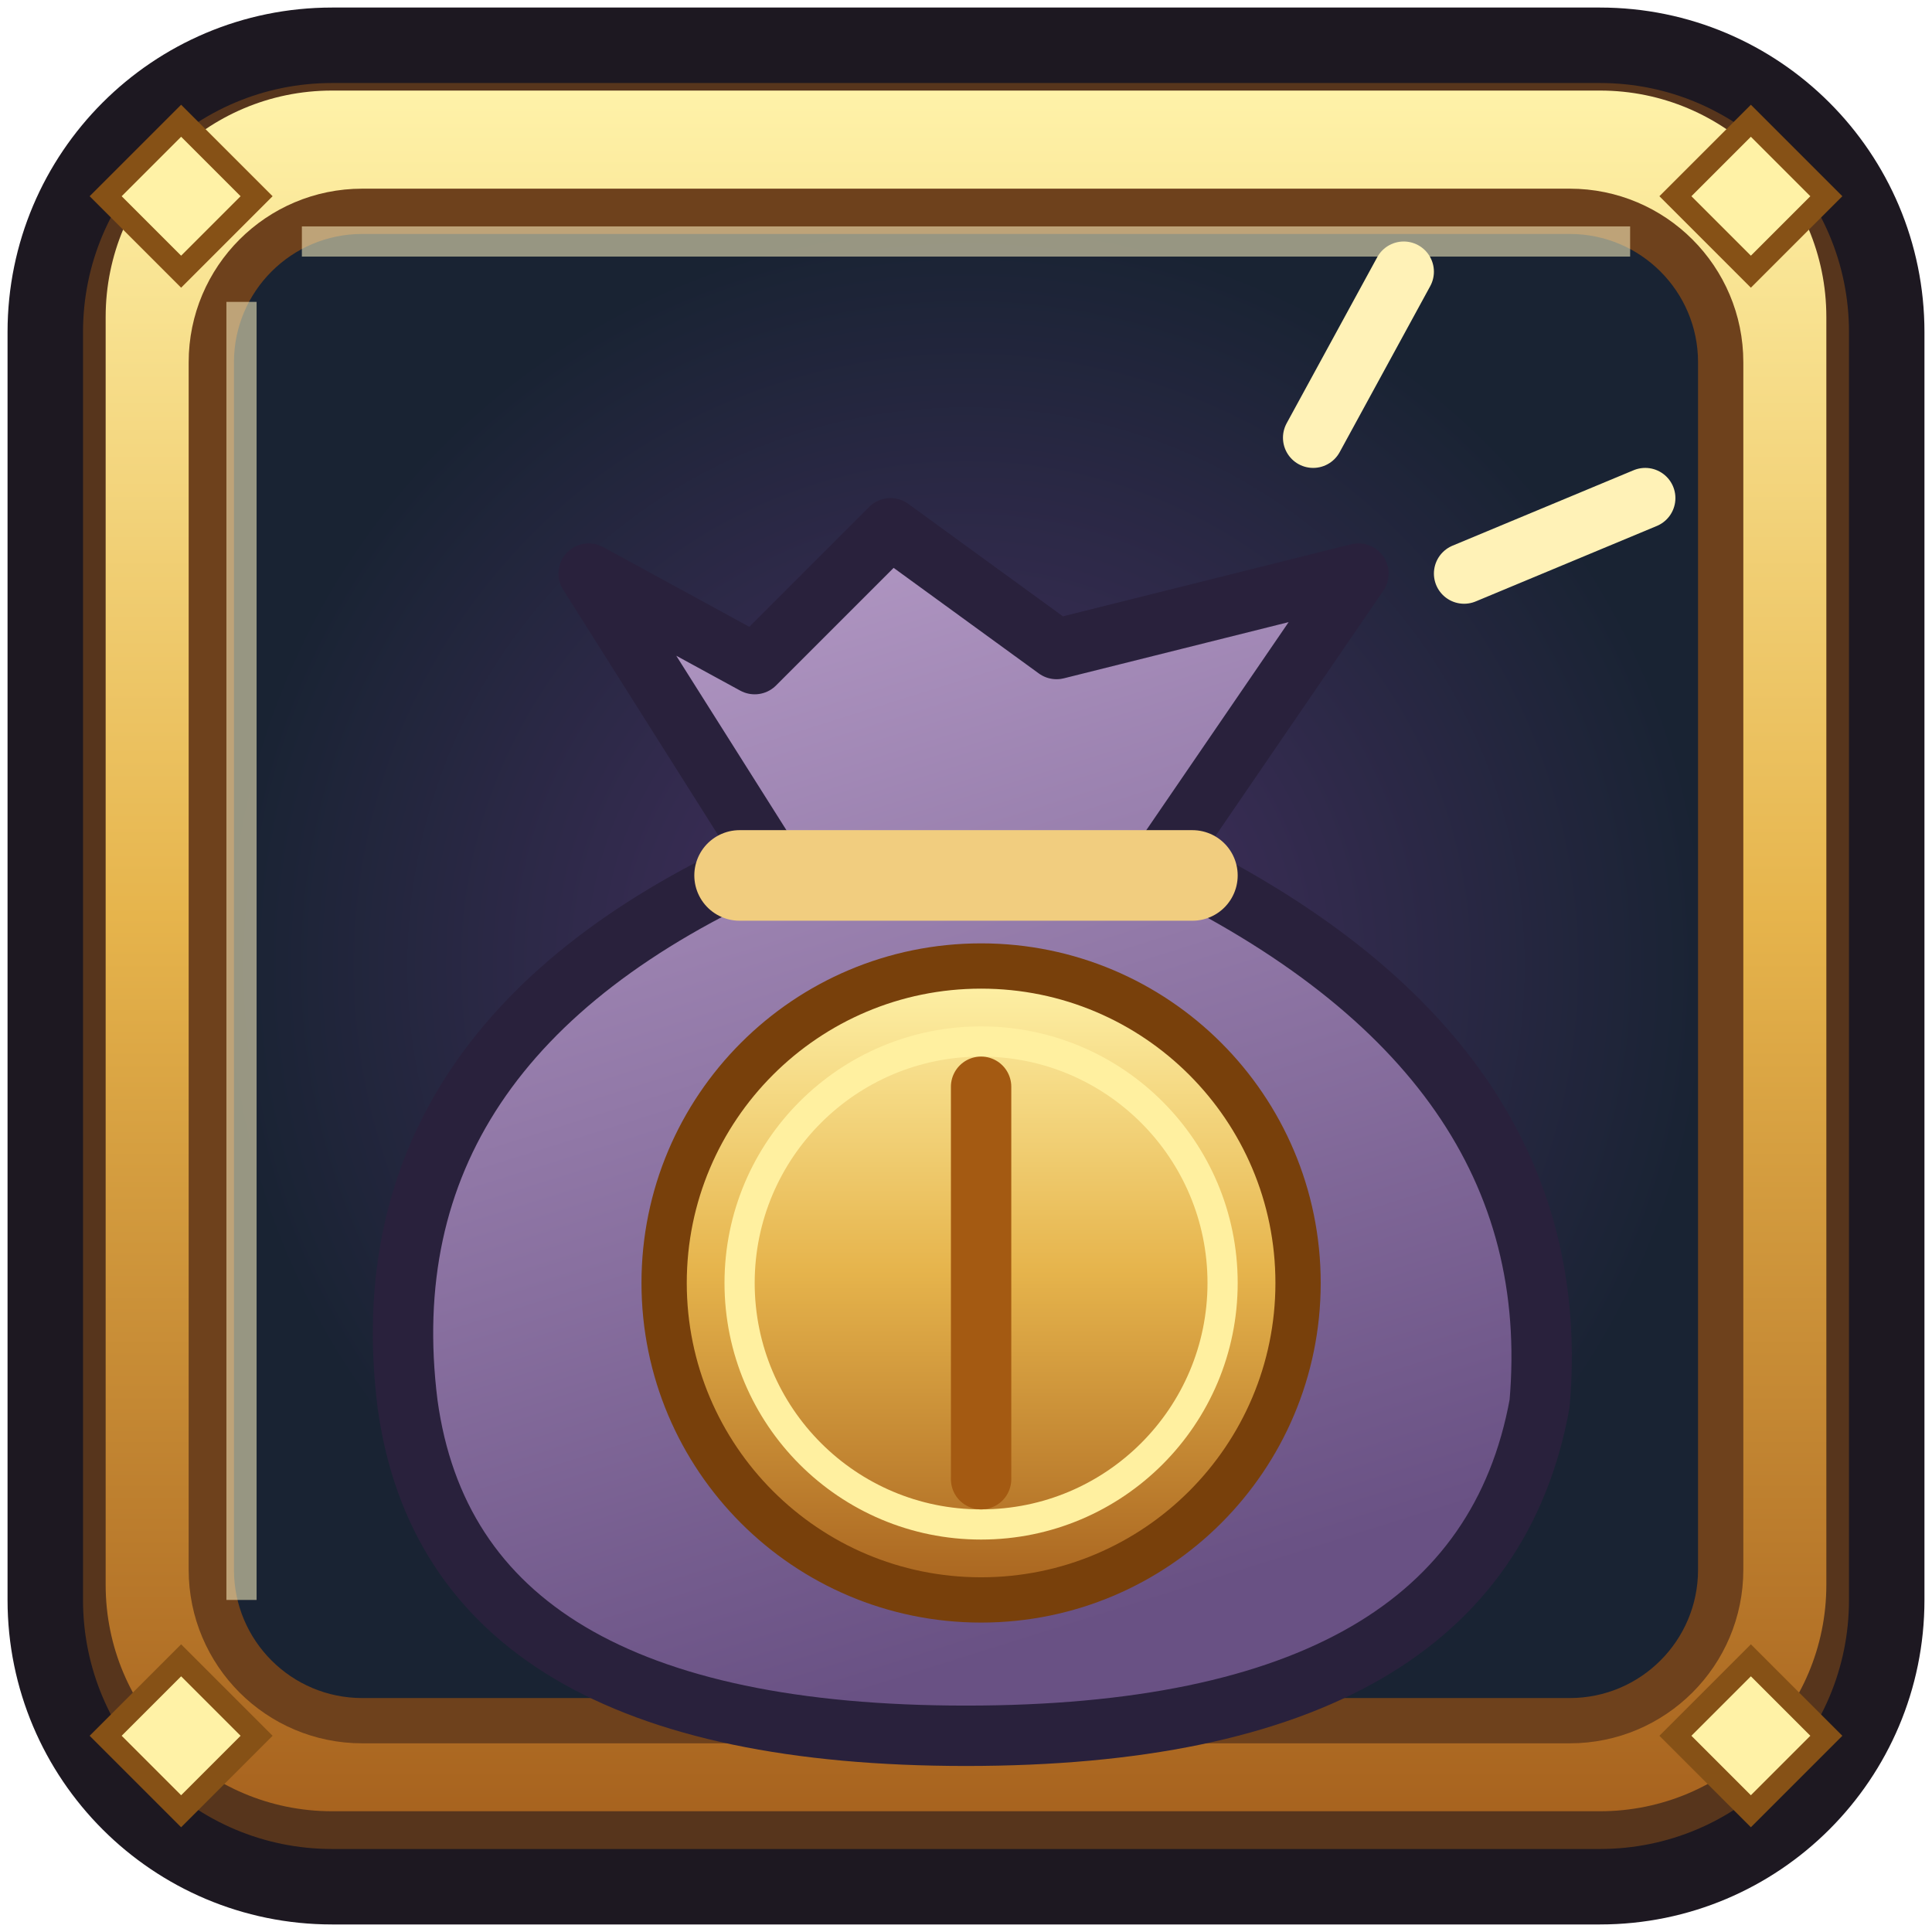
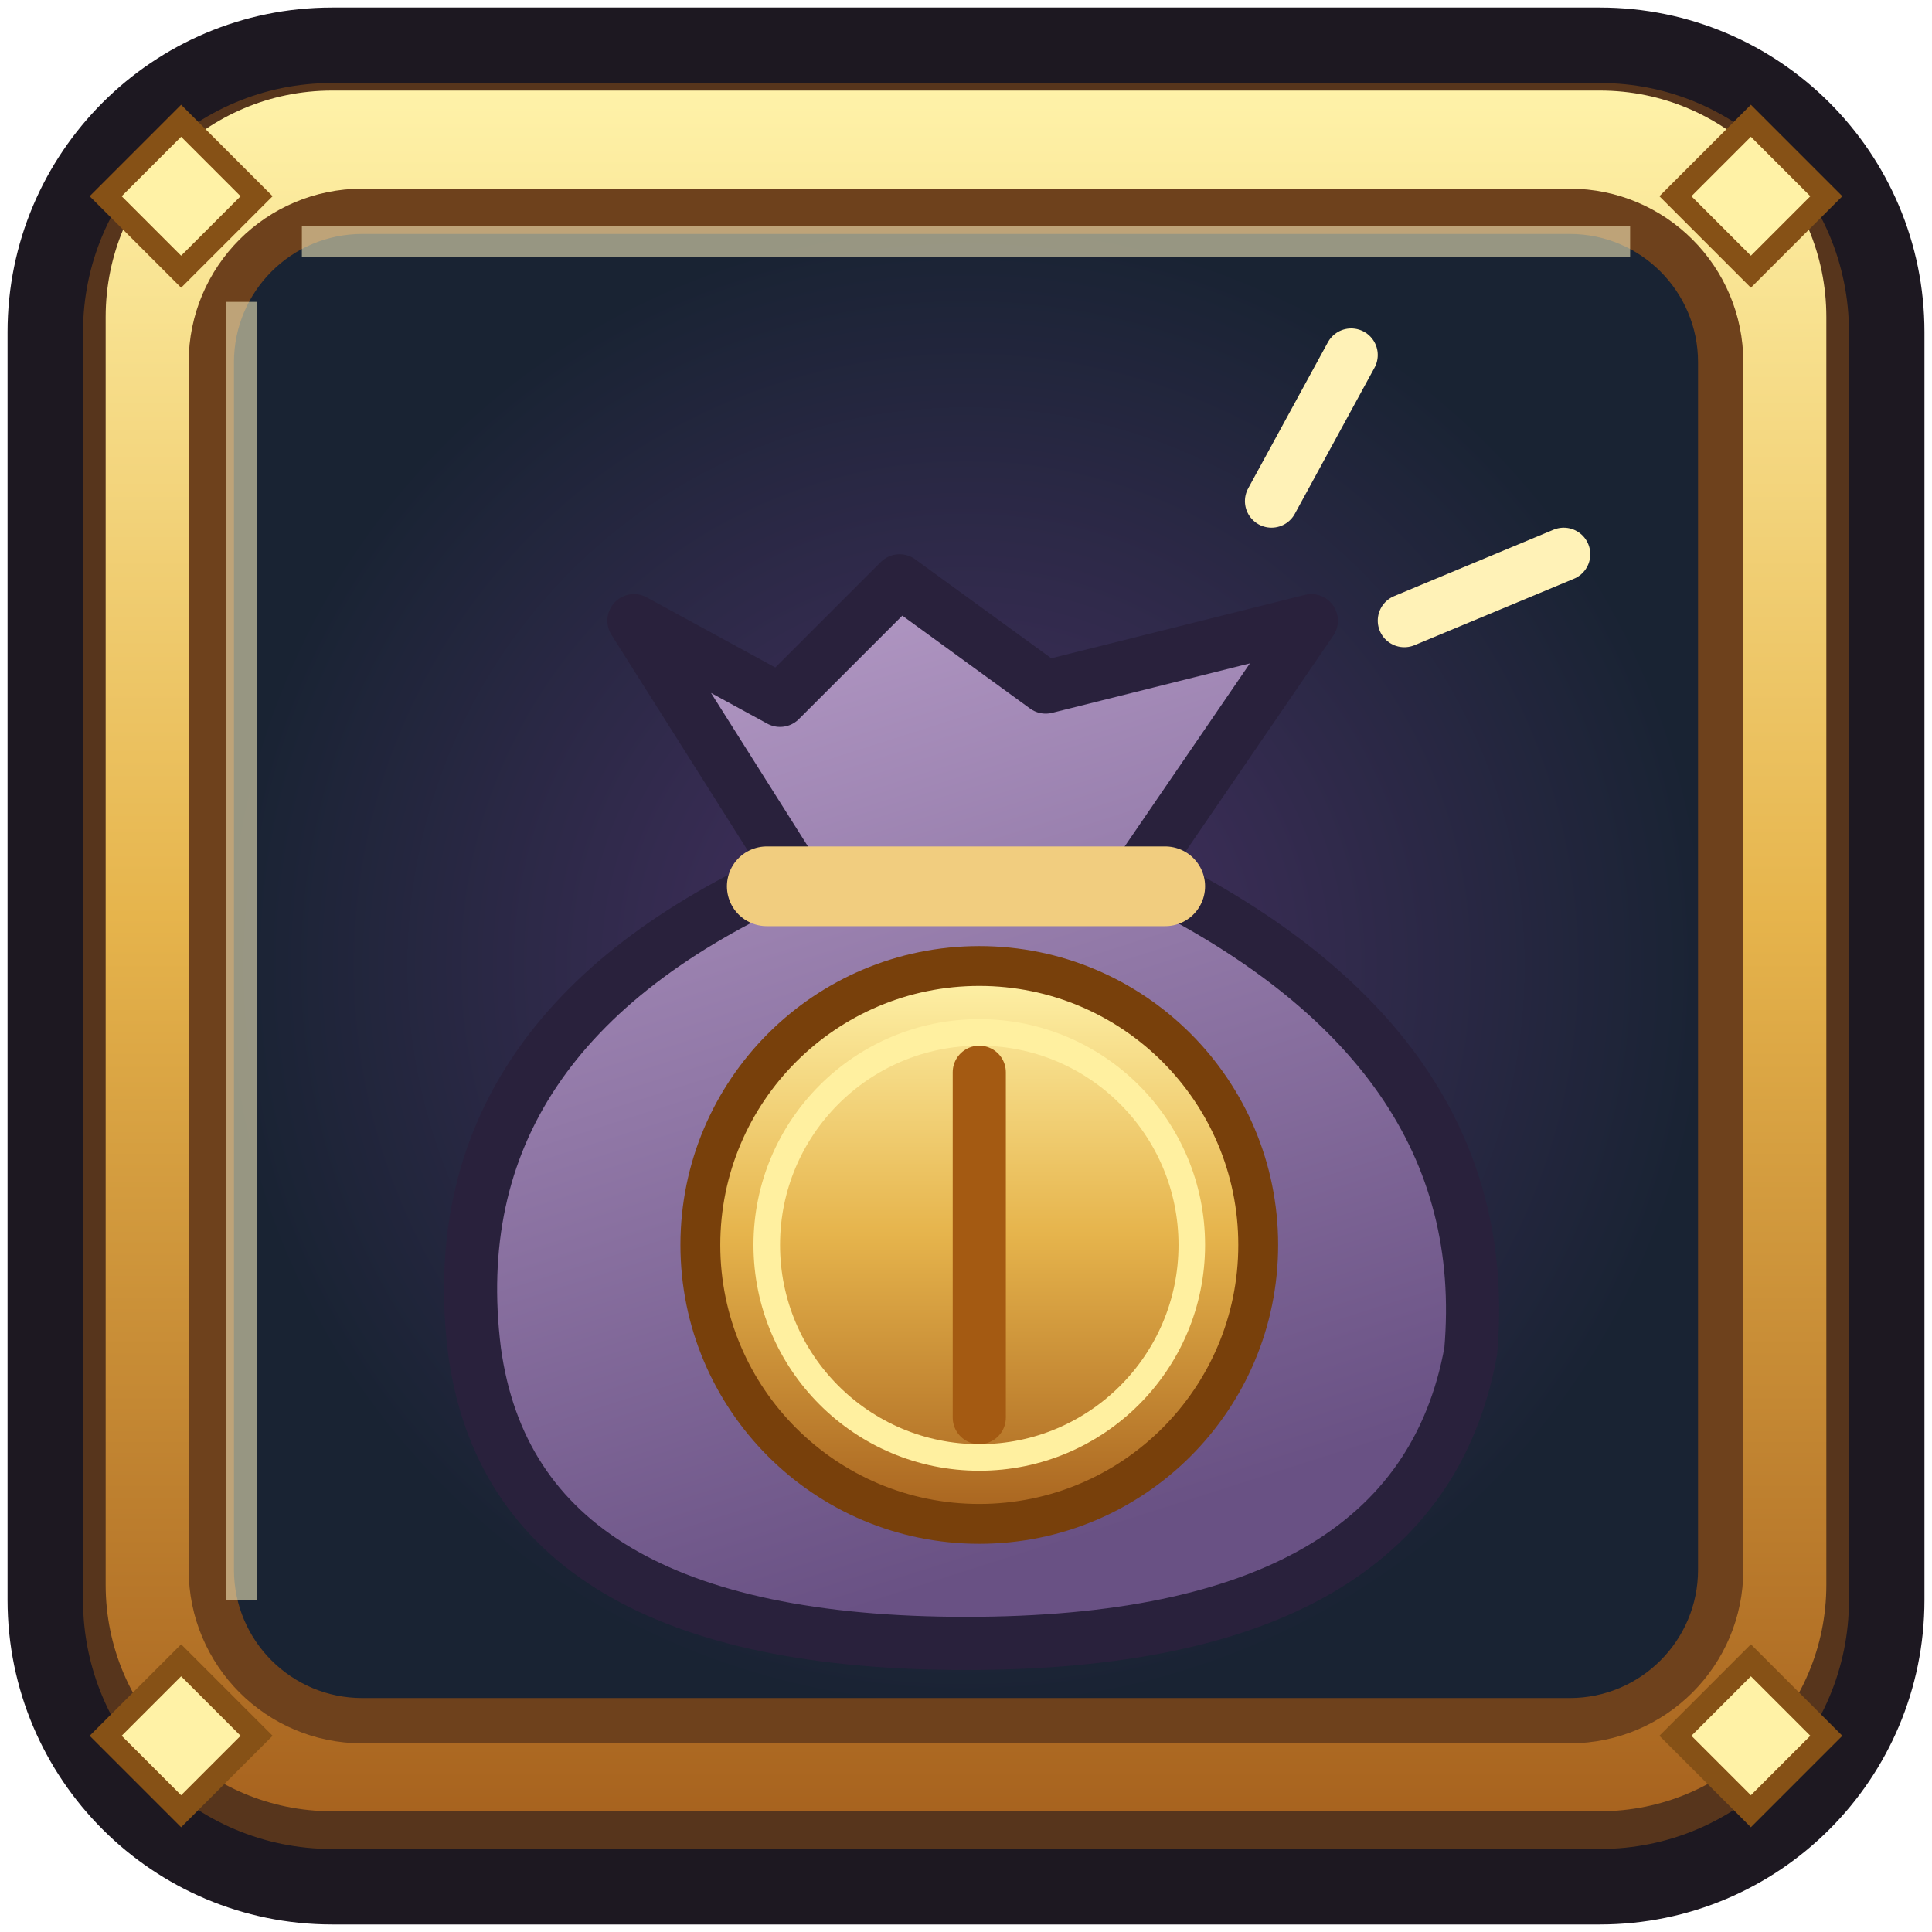
<svg xmlns="http://www.w3.org/2000/svg" viewBox="0 0 128 128">
  <defs>
    <linearGradient id="gold" x2="0" y2="1">
      <stop stop-color="#fff3aa" />
      <stop offset=".48" stop-color="#e6b44c" />
      <stop offset="1" stop-color="#a7621e" />
    </linearGradient>
    <linearGradient id="symbol" x2=".3" y2="1">
      <stop stop-color="#b99fca" />
      <stop offset="1" stop-color="#695184" />
    </linearGradient>
    <radialGradient id="bg">
      <stop stop-color="#493165" />
      <stop offset="1" stop-color="#192333" />
    </radialGradient>
  </defs>
  <rect x="3" y="3" width="122" height="122" rx="19" fill="#57351c" stroke="#1d1821" stroke-width="5" />
  <rect x="7" y="6" width="114" height="114" rx="15" fill="url(#gold)" />
  <rect x="14" y="14" width="100" height="100" rx="10" fill="url(#bg)" stroke="#6e411c" stroke-width="3" />
  <path d="M20 16h88M16 20v86" fill="none" stroke="#fff4c3" opacity=".55" stroke-width="2" />
-   <g stroke-linejoin="round">
+   <g stroke-linejoin="round" transform="translate(64 64) scale(.88) translate(-64 -64)">
    <path d="m39 38 12 19q-27 12-24 36 3 22 37 22 34 0 38-22 2-23-25-36l13-19-20 5-11-8-9 9Z" fill="url(#symbol)" stroke="#29213c" stroke-width="4" />
    <path d="M49 58h30" stroke="#f1cd7f" stroke-width="6" stroke-linecap="round" />
    <g>
      <circle cx="65" cy="85" r="21" fill="url(#gold)" stroke="#78400b" stroke-width="3" />
      <circle cx="65" cy="85" r="16" fill="none" stroke="#fff0a0" stroke-width="2" />
      <path d="M65 72v26" stroke="#a45a12" stroke-width="4" stroke-linecap="round" />
    </g>
    <path d="m87 29 6-11m4 20 12-5" stroke="#fff2b7" stroke-width="4" stroke-linecap="round" />
  </g>
  <g fill="#fff2a6" stroke="#865116" stroke-width="1.5">
    <path d="m12 8 5 5-5 5-5-5Z" />
    <path d="m116 8 5 5-5 5-5-5Z" />
    <path d="m12 110 5 5-5 5-5-5Z" />
    <path d="m116 110 5 5-5 5-5-5Z" />
  </g>
</svg>
